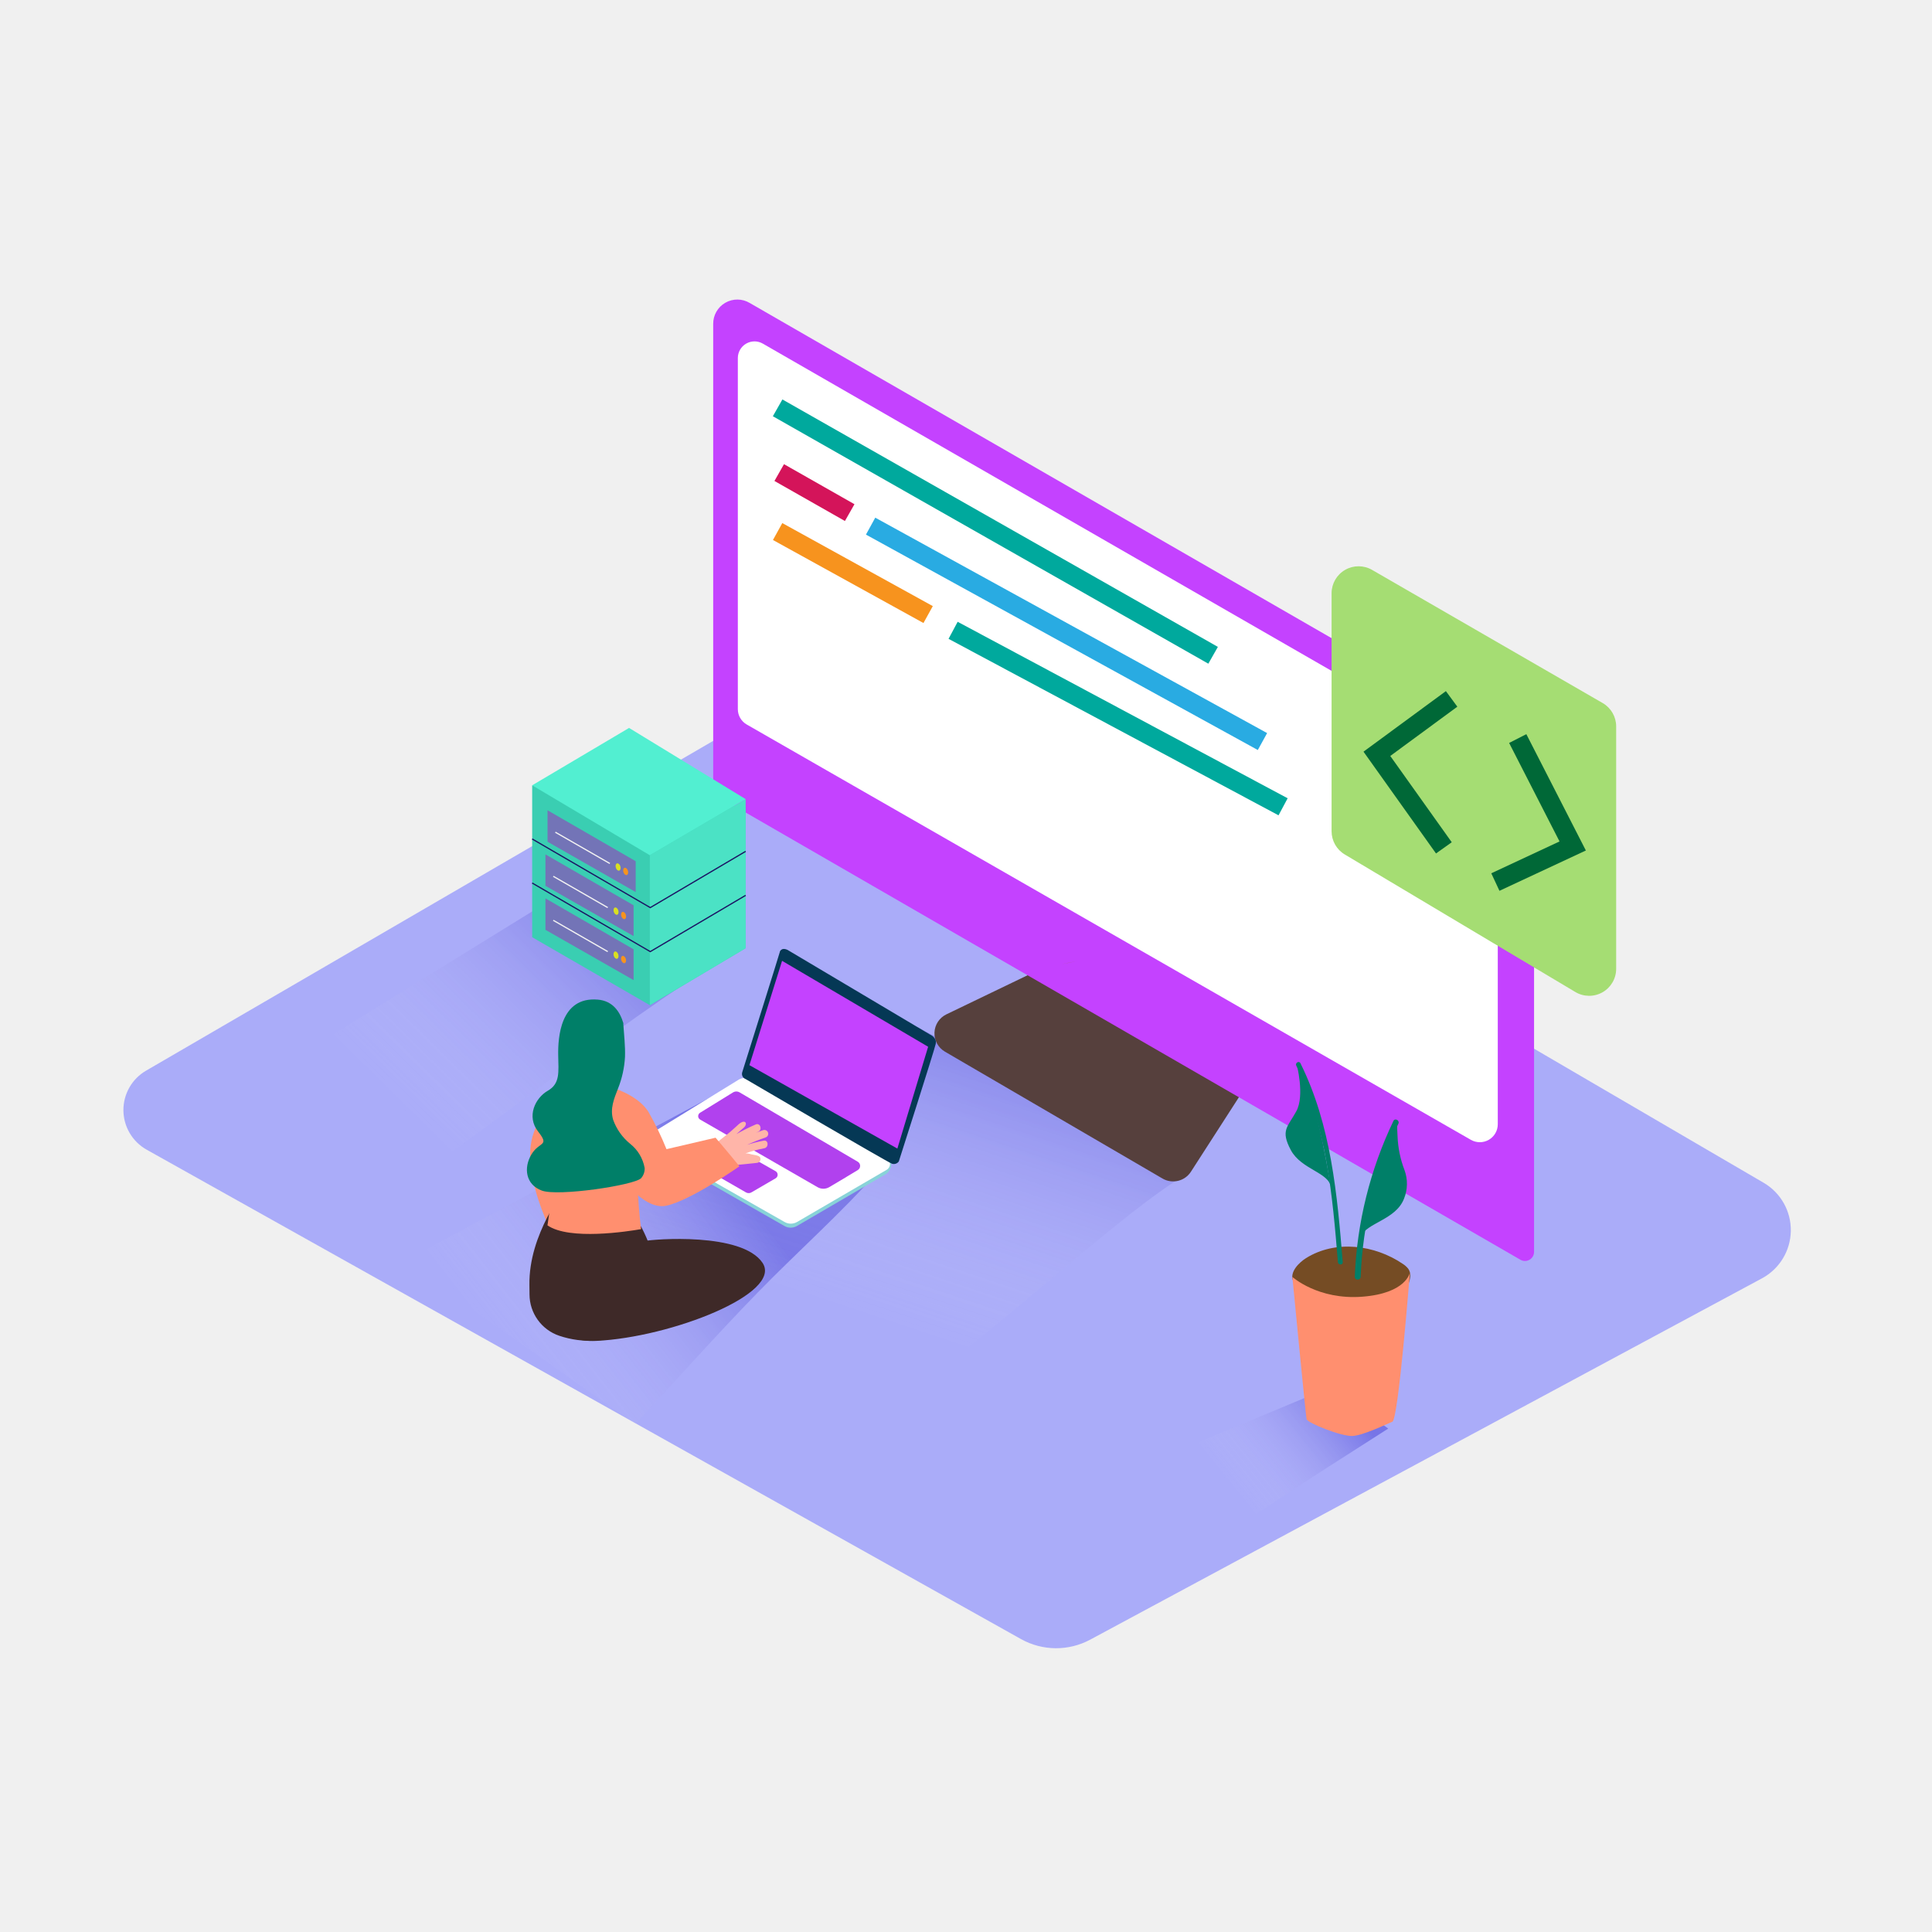
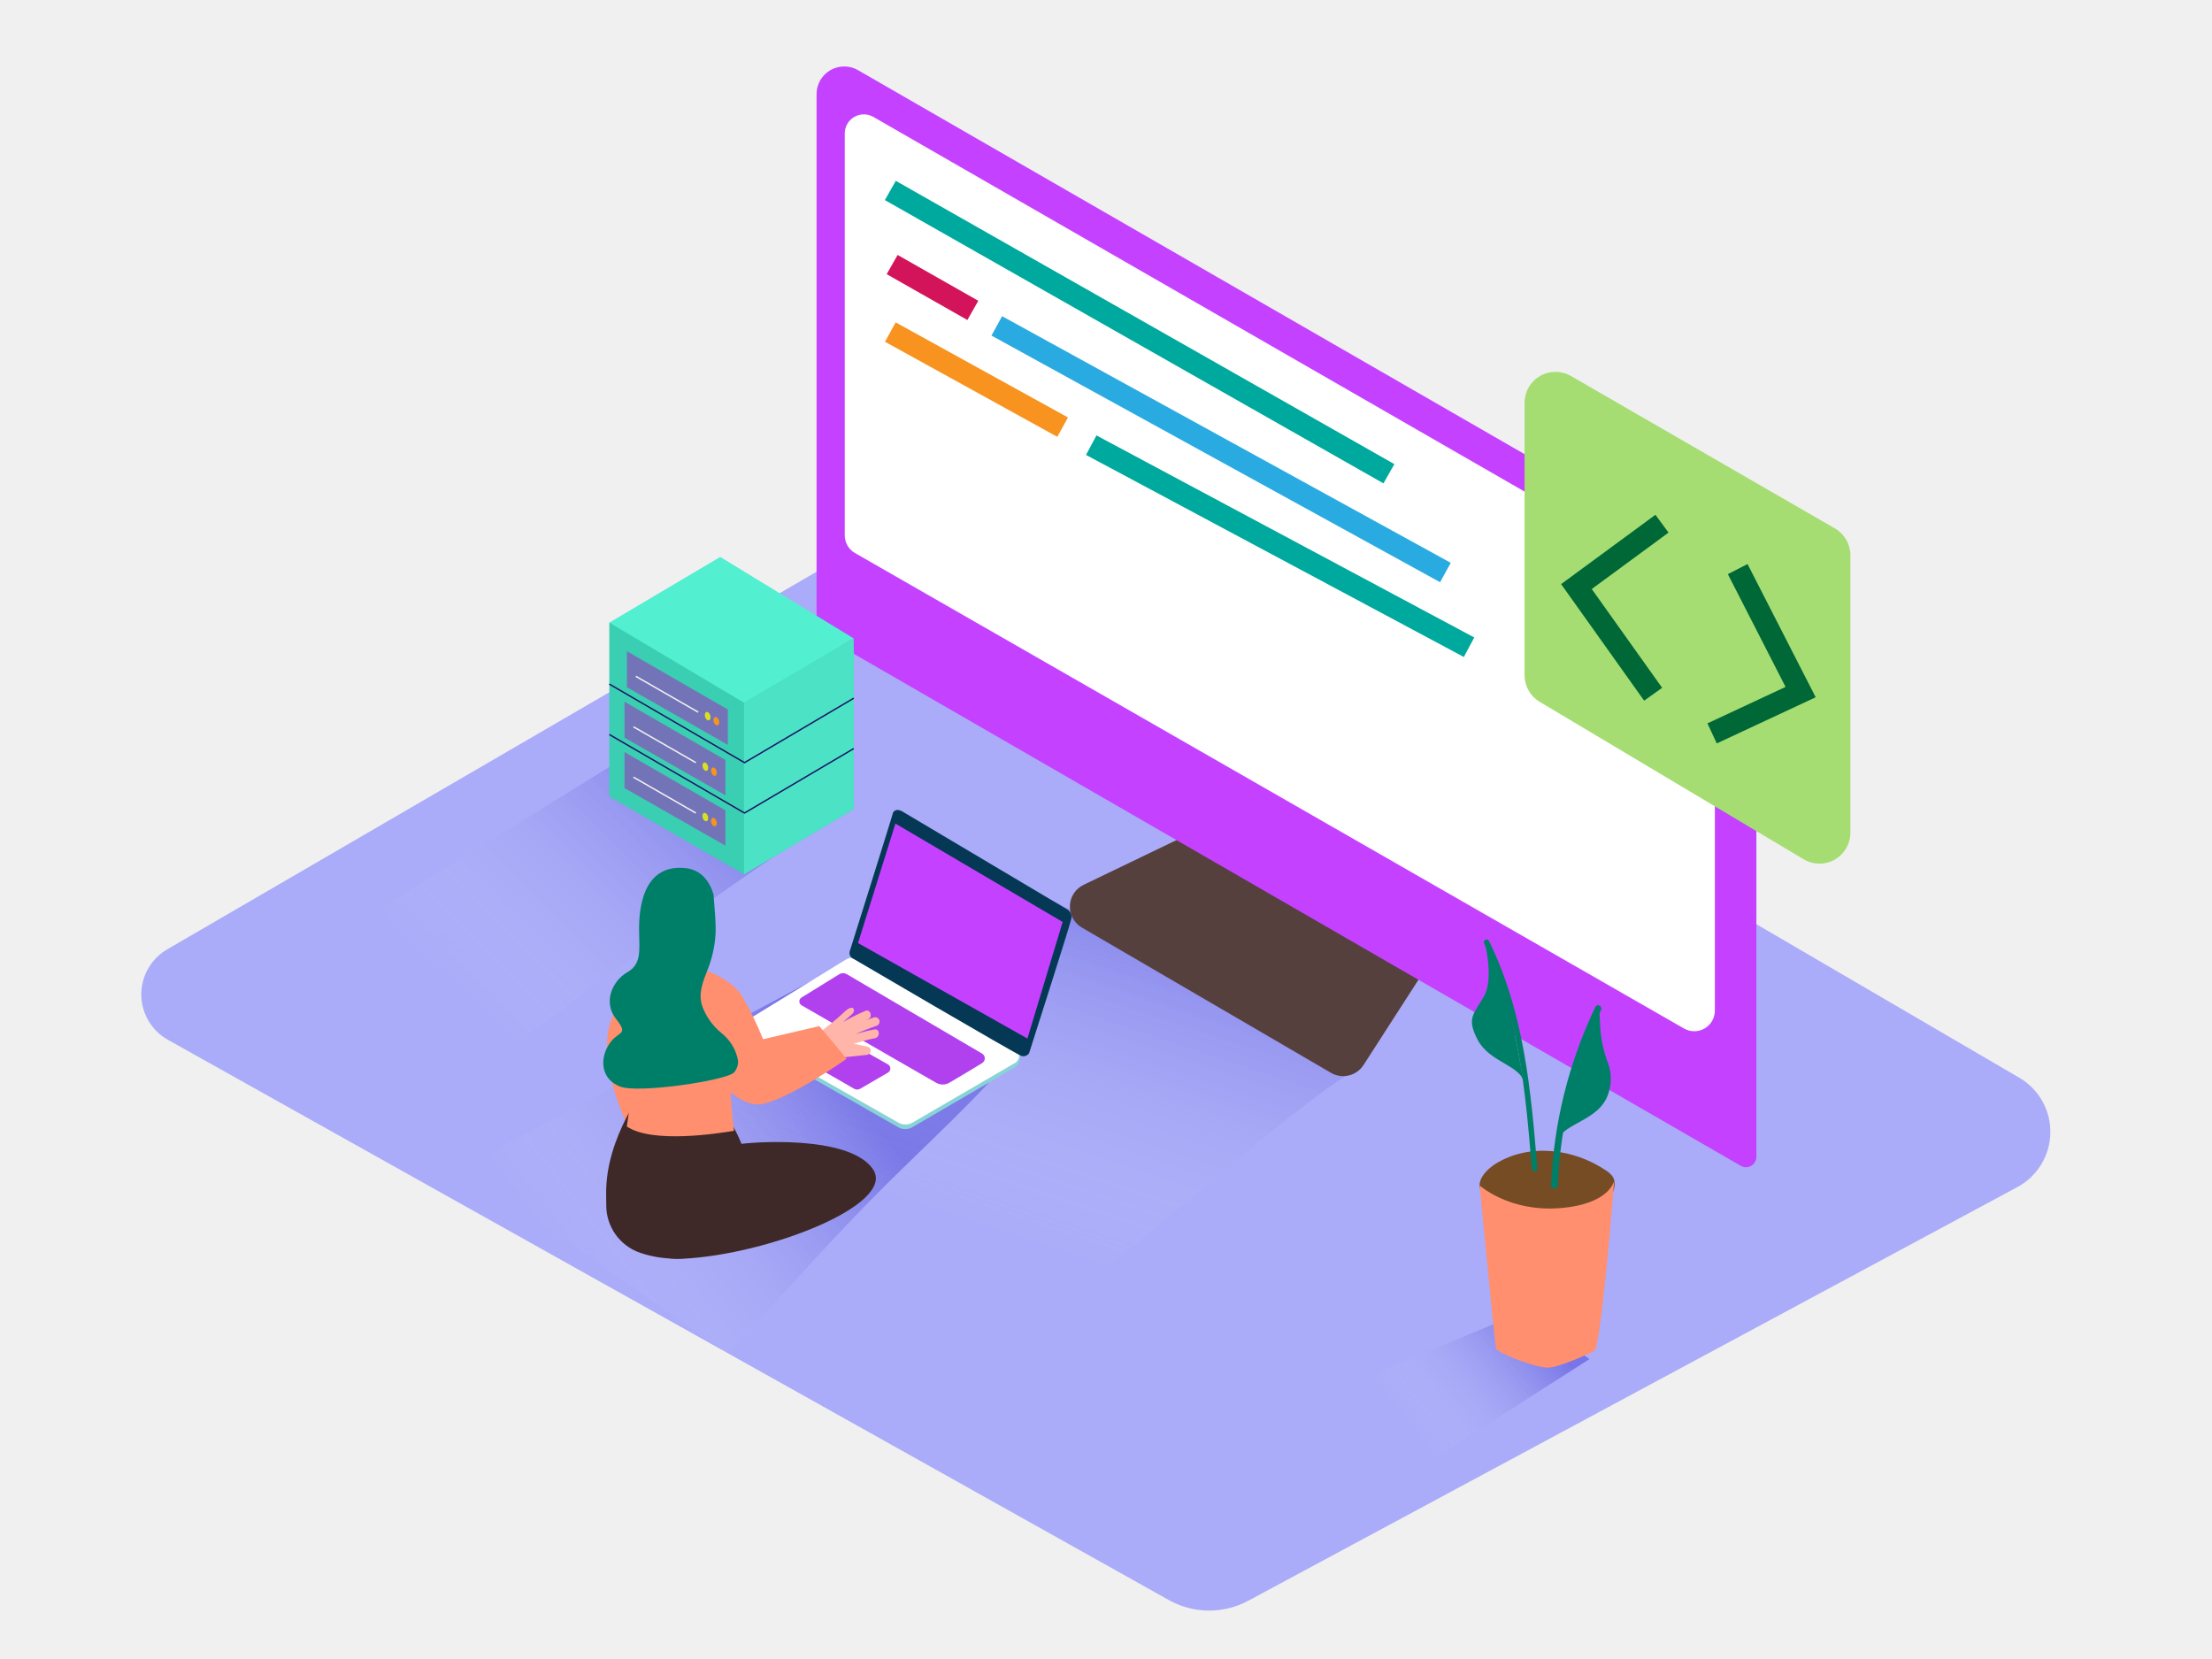
- <svg xmlns="http://www.w3.org/2000/svg" xmlns:xlink="http://www.w3.org/1999/xlink" id="Layer_1" data-name="Layer 1" width="400" height="400" viewBox="0 0 400 300">
+ <svg xmlns="http://www.w3.org/2000/svg" xmlns:xlink="http://www.w3.org/1999/xlink" id="Layer_1" data-name="Layer 1" viewBox="0 0 400 300">
  <defs>
    <linearGradient id="linear-gradient" x1="104.12" y1="230.54" x2="151.94" y2="193.21" gradientUnits="userSpaceOnUse">
      <stop offset="0" stop-color="#fff" stop-opacity="0" />
      <stop offset="0.98" stop-color="#0800bf" />
    </linearGradient>
    <linearGradient id="linear-gradient-2" x1="83.23" y1="179.7" x2="129.79" y2="132.33" xlink:href="#linear-gradient" />
    <linearGradient id="linear-gradient-3" x1="175.78" y1="221.98" x2="199.13" y2="151.92" xlink:href="#linear-gradient" />
    <linearGradient id="linear-gradient-4" x1="253.03" y1="255.51" x2="276.6" y2="236.51" xlink:href="#linear-gradient" />
  </defs>
  <path d="M178.13,85.67l-147.89,86a9.42,9.42,0,0,0,.14,16.37l181,101.31a14.91,14.91,0,0,0,14.34.12l139.09-74.81a11.34,11.34,0,0,0,.35-19.77Z" fill="#aaacf9" />
  <path d="M156.79,217.69c8.28-8.5,17.18-16.37,25.06-25.2L150,175.63,82.43,211.75c12.63,6.62,31.12,20.78,49.17,33.05C140,235.76,148.18,226.53,156.79,217.69Z" opacity="0.32" fill="url(#linear-gradient)" />
  <path d="M105.42,179.79c13.91-10.29,27.77-20.66,42.28-30.06l-29.82-15.78L55.06,172.73c9.53,5,17.67,11.63,31.17,21.17C92.61,189.16,99,184.5,105.42,179.79Z" opacity="0.32" fill="url(#linear-gradient-2)" />
  <path d="M184.52,240.26c15-8.07,47.18-39.41,62-47.66L190,162.69,122.5,198.82C138.17,207,162.85,226.85,184.52,240.26Z" opacity="0.32" fill="url(#linear-gradient-3)" />
  <path d="M214.94,150.86l-19,9.15a4.38,4.38,0,0,0-.31,7.72L240.68,194a4.38,4.38,0,0,0,5.89-1.41l10.95-17" fill="#56403d" />
  <path d="M310.42,102.13,155.23,12.73a5,5,0,0,0-7.57,4.37v95a3.89,3.89,0,0,0,1.95,3.37l165.18,95.35a1.88,1.88,0,0,0,2.82-1.63V114.57A14.35,14.35,0,0,0,310.42,102.13Z" fill="#c442ff" />
  <path d="M157.93,21.14l147,84.58a10.31,10.31,0,0,1,5.17,8.93v68.11a3.72,3.72,0,0,1-5.57,3.23L154.6,100a3.67,3.67,0,0,1-1.84-3.18V24.13A3.45,3.45,0,0,1,157.93,21.14Z" fill="#fff" />
  <ellipse cx="221.35" cy="149.29" rx="1.6" ry="0.01" transform="translate(-24.24 44.57) rotate(-10.9)" fill="#ab643c" />
  <ellipse cx="298.94" cy="107.8" rx="1.6" ry="1.74" fill="#659fe4" />
  <ellipse cx="293.84" cy="105.27" rx="1.6" ry="1.74" fill="#c5e9ff" />
  <polyline points="133.75 185.84 133.74 186.79 134.22 187.39" fill="#adcee1" />
  <path d="M152.91,174.34l-18.62,11.43a1.15,1.15,0,0,0,0,2l28.12,16.06a2.58,2.58,0,0,0,2.58,0L183.55,193c1.35-1.1,1.26-3.18,0-3.27l-28-15.43A2.62,2.62,0,0,0,152.91,174.34Z" fill="#88d3d8" />
  <path d="M152.91,173.55,134.29,185a1.15,1.15,0,0,0,0,2L162.44,203a2.58,2.58,0,0,0,2.58,0l18.53-10.79a1.43,1.43,0,0,0,0-2.48l-28-16.22A2.62,2.62,0,0,0,152.91,173.55Z" fill="#fff" />
  <path d="M153.67,172s7.81-24.86,7.77-24.86.24-1.11,1.62-.47l29.52,17.54s1.43.59,1.15,1.92-7.64,24.33-7.64,24.33a1.25,1.25,0,0,1-1.4.48c-.9-.28-30.33-17.54-30.33-17.54A1.13,1.13,0,0,1,153.67,172Z" fill="#053855" />
  <polygon points="161.92 148.93 192.16 166.72 185.79 187.8 155.16 170.53 161.92 148.93" fill="#c442ff" />
  <path d="M151.76,176.18l-6.81,4.2a.82.82,0,0,0,0,1.41l24.32,14a2.4,2.4,0,0,0,2.4,0c1.57-.91,4.27-2.54,5.93-3.55a1,1,0,0,0,0-1.71l-24.47-14.36A1.33,1.33,0,0,0,151.76,176.18Z" fill="#c442ff" />
  <path d="M152.08,187.66l8.49,4.82a.85.85,0,0,1,0,1.48l-5,2.91a1.13,1.13,0,0,1-1.13,0l-8.69-5a.71.71,0,0,1,0-1.24l5.22-3A1.13,1.13,0,0,1,152.08,187.66Z" fill="#c442ff" />
  <path d="M151.76,176.18l-6.81,4.2a.82.82,0,0,0,0,1.41l24.32,14a2.4,2.4,0,0,0,2.4,0c1.57-.91,4.27-2.54,5.93-3.55a1,1,0,0,0,0-1.71l-24.47-14.36A1.33,1.33,0,0,0,151.76,176.18Z" fill="#053855" opacity="0.1" />
  <path d="M152.08,187.66l8.49,4.82a.85.85,0,0,1,0,1.48l-5,2.91a1.13,1.13,0,0,1-1.13,0l-8.69-5a.71.71,0,0,1,0-1.24l5.22-3A1.13,1.13,0,0,1,152.08,187.66Z" fill="#053855" opacity="0.1" />
  <path d="M119.25,171.72a30.08,30.08,0,0,0-8.76,12.84c-3.08,8.49,4.61,22.38,4.61,22.38l12-9.46" fill="#ff8f6f" />
  <path d="M109.63,218a9.06,9.06,0,0,0,6.17,8.56,20,20,0,0,0,7.63,1c5.3-.34,9.94-2.82,13.84-6.24-.74-9.4-3.39-16-5.66-19.15l-14.48-7c-.07,1.31-7.7,10.15-7.52,20.92Q109.62,217.1,109.63,218Z" fill="#3e2928" />
  <path d="M131.35,186,116,185.25l-2.65,18.45c4.57,3.15,16.64,1.25,19.38.78C131.92,198.37,132,192.1,131.35,186Z" fill="#ff8f6f" />
  <path d="M154,183.46l-1.54,1.35a39.65,39.65,0,0,1,4-2c.93-.42,1.44,1.08.52,1.5l-.47.22q.74-.28,1.49-.54a.79.79,0,0,1,.52,1.5,41.19,41.19,0,0,0-3.83,1.53,28.15,28.15,0,0,1,3.43-.86c1-.19,1.09,1.4.1,1.58a25.06,25.06,0,0,0-3.88,1.05,3.79,3.79,0,0,1,1.19.2c.46.12,1.64.19,1.85.65a.8.8,0,0,1-.65,1.12l-5.95.61a7.11,7.11,0,0,0-1.6,1.25,27.61,27.61,0,0,0-1.91-2.05,22.76,22.76,0,0,0-1.87-1.64q.88-.84,1.8-1.63c.13-.18.45-.09.81-.39,2-1.72,2.47-1.84,4.65-3.89C154.27,181.42,154.94,182.64,154,183.46Z" fill="#ffb5a9" />
  <path d="M126.39,175.06s5.59,1.51,7.86,5.13a63.93,63.93,0,0,1,3.74,7.73l10.16-2.37s2.95,3.45,4.94,5.92c0,0-9.92,7-15.1,8.15s-10.68-7.7-10.68-7.7-1.14,3.66-.92-.25" fill="#ff8f6f" />
  <path d="M130.48,186.82a11.33,11.33,0,0,1-3.54-5c-.67-2.28.17-4.29,1-6.42a20.68,20.68,0,0,0,1.46-6.6c.07-2.23-.19-4.45-.34-6.67a.64.64,0,0,1,0-.29c-.74-2.51-2.28-4.63-5.3-4.88-7.81-.66-8.25,8-8.19,11.5s.43,5.89-2.16,7.37-4.46,5.32-2,8.44.25,2-1.39,4.75-1.22,6.23,2.16,7.48,19.1-1.1,20.55-2.56a3,3,0,0,0,.74-2.12A8.24,8.24,0,0,0,130.48,186.82Z" fill="#007f68" />
  <path d="M133.39,206.95c1.89-.41,20.21-1.87,24.48,4.5s-19,15.44-34.44,16.17S125.1,208.73,133.39,206.95Z" fill="#3e2928" />
  <polyline points="110.18 112.59 110.18 144.04 134.54 158.11 154.38 146.31 154.38 117.09" fill="#3aceb2" />
  <polygon points="134.54 158.11 134.54 127.07 154.38 115.45 154.38 146.31 134.54 158.11" fill="#4be2c5" />
  <polygon points="130.24 100.71 110.18 112.59 134.54 127.07 154.38 115.45 130.24 100.71" fill="#52efd1" />
  <polygon points="113.36 117.76 113.36 124.27 131.61 134.69 131.61 128.3 113.36 117.76" fill="#7374b7" />
  <ellipse cx="129.54" cy="130.41" rx="0.49" ry="0.78" transform="translate(-32.56 43.75) rotate(-17.06)" fill="#f7931e" />
  <ellipse cx="127.98" cy="129.5" rx="0.49" ry="0.78" transform="translate(-32.37 43.25) rotate(-17.06)" fill="#d9e021" />
  <line x1="126.26" y1="128.78" x2="114.98" y2="122.3" fill="none" stroke="#f2f2f2" stroke-miterlimit="10" stroke-width="0.25" />
  <polygon points="112.93 126.89 112.93 133.4 131.18 143.81 131.18 137.43 112.93 126.89" fill="#7374b7" />
  <ellipse cx="129.11" cy="139.54" rx="0.49" ry="0.78" transform="translate(-35.26 44.02) rotate(-17.06)" fill="#f7931e" />
  <ellipse cx="127.55" cy="138.63" rx="0.49" ry="0.78" transform="translate(-35.06 43.53) rotate(-17.06)" fill="#d9e021" />
  <line x1="125.83" y1="137.91" x2="114.55" y2="131.43" fill="none" stroke="#f2f2f2" stroke-miterlimit="10" stroke-width="0.25" />
  <polygon points="112.93 136 112.93 142.51 131.18 152.92 131.18 146.54 112.93 136" fill="#7374b7" />
  <ellipse cx="129.11" cy="148.65" rx="0.49" ry="0.78" transform="translate(-37.94 44.43) rotate(-17.06)" fill="#f7931e" />
  <ellipse cx="127.55" cy="147.74" rx="0.49" ry="0.78" transform="translate(-37.74 43.93) rotate(-17.06)" fill="#d9e021" />
  <line x1="125.83" y1="147.02" x2="114.55" y2="140.54" fill="none" stroke="#f2f2f2" stroke-miterlimit="10" stroke-width="0.25" />
  <polyline points="154.38 126.26 134.63 137.91 110.18 123.7" fill="none" stroke="#1b1464" stroke-miterlimit="10" stroke-width="0.25" />
  <polyline points="154.38 135.37 134.63 147.02 110.18 132.82" fill="none" stroke="#1b1464" stroke-miterlimit="10" stroke-width="0.25" />
  <path d="M334.61,100.36v50.22a5.59,5.59,0,0,1-8.46,4.8l-47.73-28.47a5.59,5.59,0,0,1-2.73-4.8V72.81A5.59,5.59,0,0,1,284.09,68l47.73,27.56A5.59,5.59,0,0,1,334.61,100.36Z" fill="#a5dd73" />
  <path d="M262.5,261.86c8.23-5.48,16.6-10.76,24.92-16.09l-11.82-8.63-45.77,19.11c5.53,2.9,13,8.33,20.86,13.86C254.59,267.31,258.5,264.52,262.5,261.86Z" opacity="0.32" fill="url(#linear-gradient-4)" />
  <path d="M291.91,213.43a2.1,2.1,0,0,0-.37-.78,4.67,4.67,0,0,0-1.14-1c-5.81-3.93-13.86-5-20-1.17-1.4.88-3.49,2.87-2.66,4.75.48,1.09,1.94,1.73,3,2.17a44.57,44.57,0,0,0,10.51,2.74c1.3.22,2.62.44,3.93.56a5.43,5.43,0,0,0,4.79-2.05C290.85,217.49,292.32,215.14,291.91,213.43Z" fill="#754c24" />
  <path d="M267.57,214.37s5.3,4.8,14.46,4.1,9.87-5,9.87-5-2.37,30.36-3.62,30.88-5.93,2.78-8.19,2.95-9.4-2.69-9.58-3.48S267.57,214.37,267.57,214.37Z" fill="#ff8f6f" />
  <path d="M269.24,170.13c-.28-.57-1.15-.07-.86.5,6.27,12.64,7.49,26.87,8.62,40.69.05.63,1.05.64,1,0C276.86,197.31,275.6,182.93,269.24,170.13Z" fill="#007f68" />
  <path d="M268.44,170.25s1.75,6.56-.06,9.84-3.3,3.93-1.14,8,7.94,4.62,8.32,7.74S272.8,175.82,268.44,170.25Z" fill="#007f68" />
  <path d="M288.49,182.09a82.45,82.45,0,0,0-8,32.26c0,.78,1.19.77,1.22,0a81,81,0,0,1,7.79-31.66C289.88,182,288.83,181.38,288.49,182.09Z" fill="#007f68" />
  <path d="M289.35,185.29c0-.66-.15-2-.08-3.11l-.7.44c-2.38,5.79-5.94,19.39-7,23.55,1.45-3.12,7.38-3.55,9.12-8a8.19,8.19,0,0,0,.1-5.91A21.82,21.82,0,0,1,289.35,185.29Z" fill="#007f68" />
  <polyline points="300.54 94.7 285.07 106.07 298.94 125.54" fill="none" stroke="#006837" stroke-miterlimit="10" stroke-width="4" />
  <polyline points="314.23 102.91 325.61 125.15 309.6 132.62" fill="none" stroke="#006837" stroke-miterlimit="10" stroke-width="4" />
  <line x1="161" y1="34.44" x2="251.16" y2="85.67" fill="none" stroke="#00a99d" stroke-miterlimit="10" stroke-width="4" />
  <line x1="161.33" y1="47.84" x2="175.92" y2="56.13" fill="none" stroke="#d4145a" stroke-miterlimit="10" stroke-width="4" />
  <line x1="180.25" y1="58.93" x2="261.38" y2="103.53" fill="none" stroke="#29abe2" stroke-miterlimit="10" stroke-width="4" />
  <line x1="161" y1="60.05" x2="192.16" y2="77.24" fill="none" stroke="#f7931e" stroke-miterlimit="10" stroke-width="4" />
  <line x1="197.33" y1="80.5" x2="265.65" y2="117.04" fill="none" stroke="#00a99d" stroke-miterlimit="10" stroke-width="4" />
</svg>
